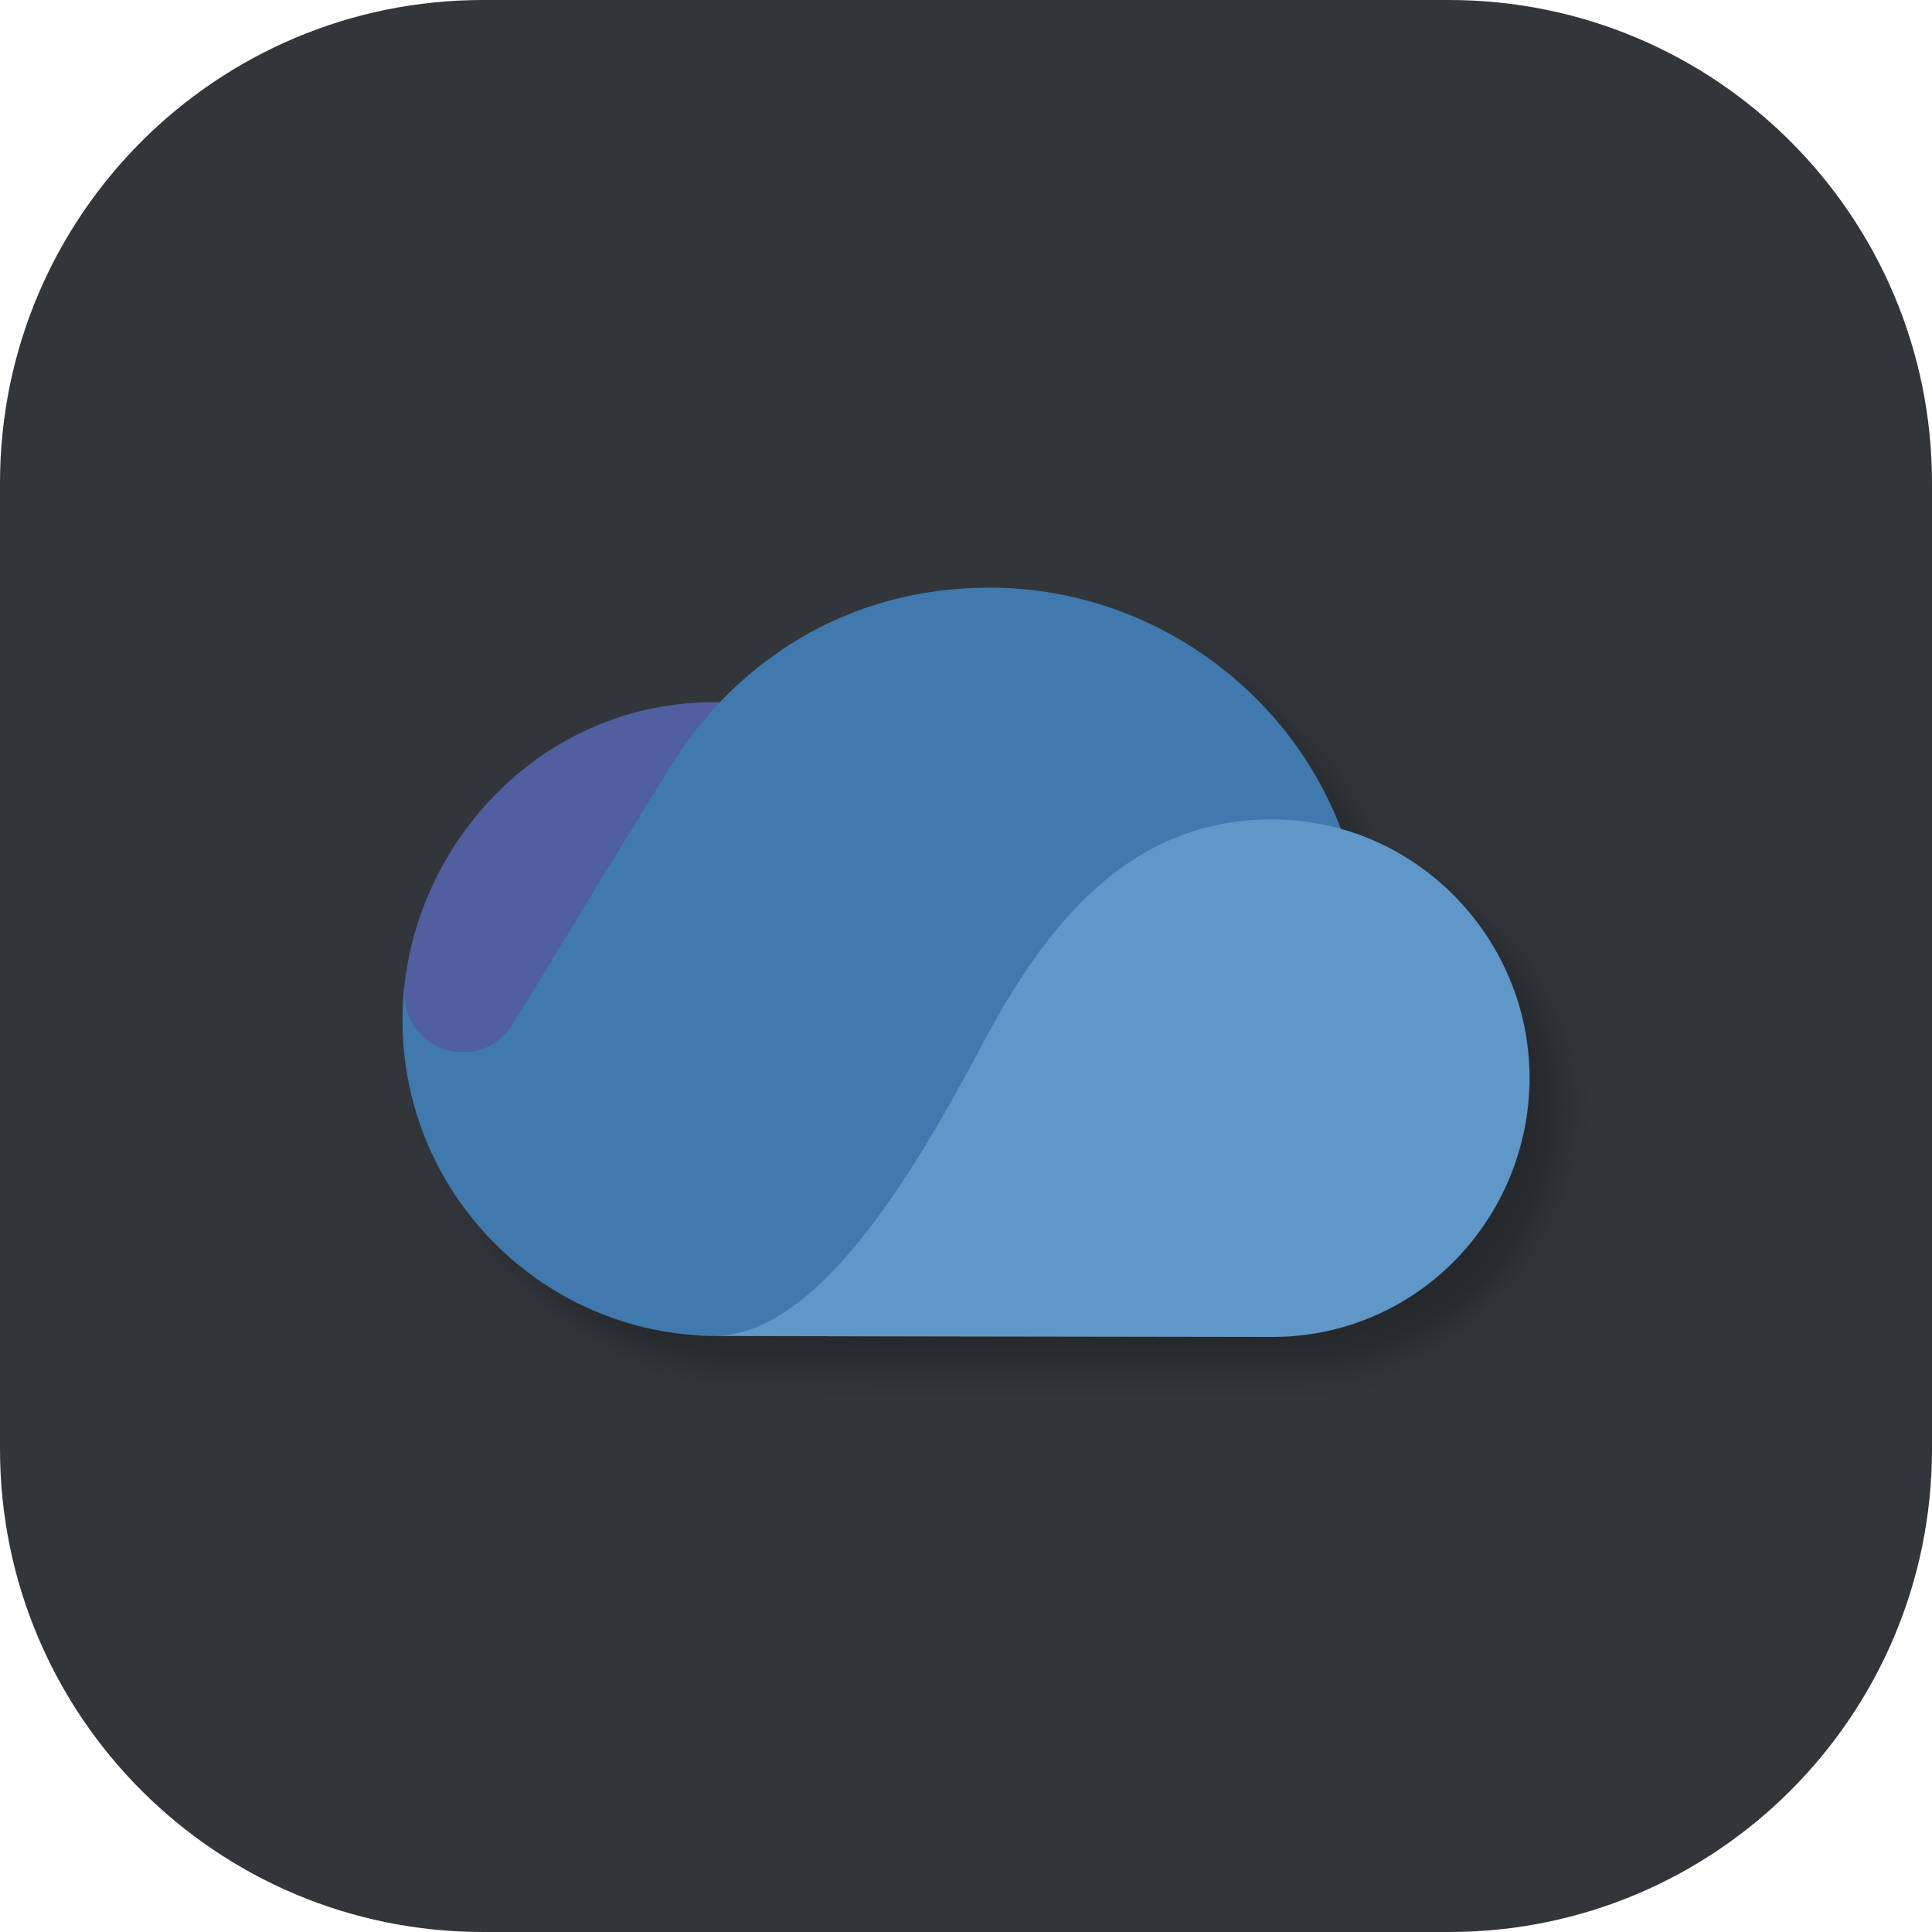
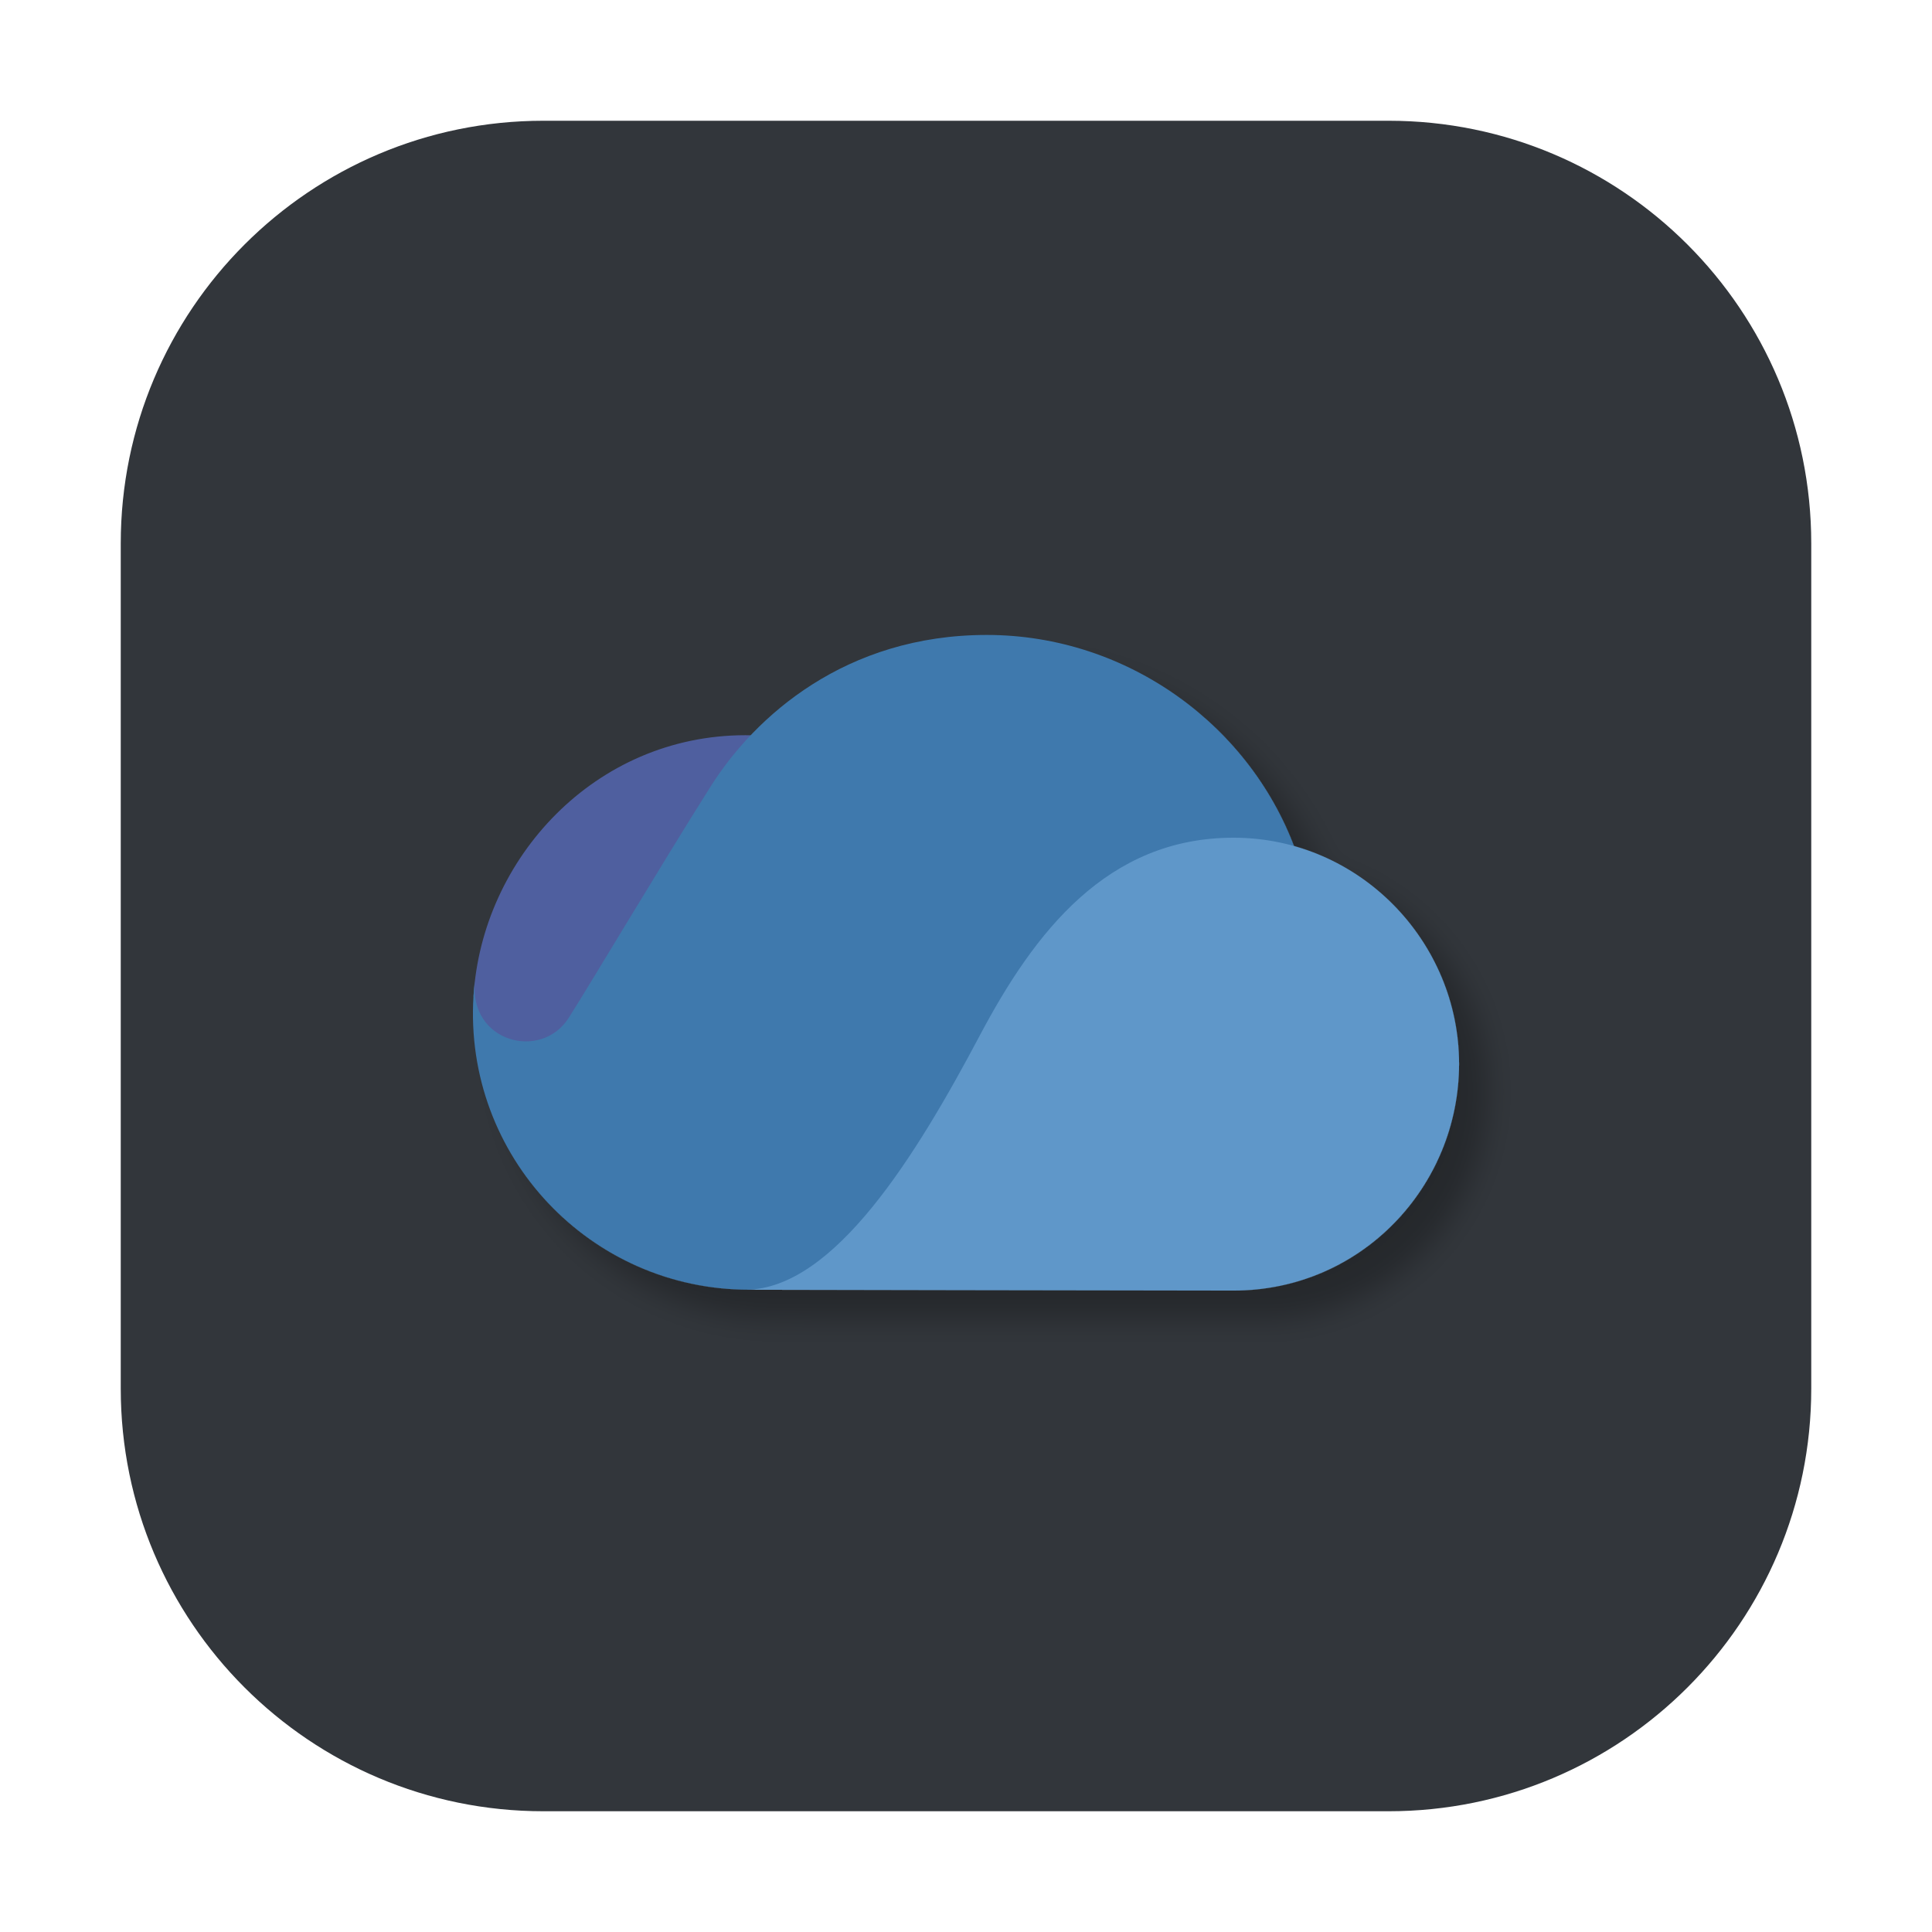
- <svg xmlns="http://www.w3.org/2000/svg" width="24" height="24" viewBox="0 0 24 24" fill="none">
-   <rect width="24" height="24" rx="6" fill="#32363B" />
-   <g filter="url(#filter0_d_288_471)">
-     <path d="M8.869 8.723C6.728 8.723 5.128 10.476 5.008 12.427C5.082 12.848 5.327 13.678 5.711 13.636C6.191 13.582 7.399 13.636 8.43 11.77C9.182 10.407 10.731 8.723 8.869 8.723Z" fill="#4F5F9F" />
-     <path d="M8.374 9.452C7.655 10.591 6.686 12.223 6.359 12.737C5.971 13.348 4.942 13.088 5.027 12.213C5.019 12.284 5.012 12.356 5.008 12.428C4.867 14.705 6.672 16.596 8.919 16.596C11.394 16.596 17.299 13.511 16.701 10.42C16.072 8.603 14.302 7.3 12.295 7.3C10.289 7.3 9.003 8.456 8.374 9.452Z" fill="#3F79AD" />
-     <path d="M8.883 16.596C8.883 16.596 14.794 16.608 15.797 16.608C17.617 16.608 19 15.123 19 13.389C19 11.655 17.589 10.179 15.797 10.179C14.005 10.179 12.973 11.519 12.198 12.983C11.29 14.697 10.131 16.576 8.883 16.596Z" fill="#5F97C9" />
+ <svg xmlns="http://www.w3.org/2000/svg" width="192" height="192" viewBox="0 0 192 192" fill="none">
+   <rect x="12" y="12" width="168" height="168" rx="42" fill="#32363B" />
+   <g filter="url(#filter0_d_370_2855)">
+     <path d="M74.084 73.064C59.101 73.065 47.902 85.329 47.059 98.992C47.581 101.935 49.296 107.748 51.983 107.45C55.34 107.077 63.798 107.45 71.011 94.391C76.281 84.851 87.121 73.064 74.084 73.064Z" fill="#4F5F9F" />
+     <path d="M70.619 78.164C65.582 86.138 58.803 97.564 56.515 101.159C53.795 105.433 46.593 103.617 47.189 97.492C47.131 97.989 47.085 98.49 47.054 98.995C46.069 114.933 58.706 128.169 74.43 128.169C91.761 128.169 133.093 106.575 128.91 84.939C124.501 72.222 112.11 63.1 98.067 63.1C84.024 63.1 75.023 71.19 70.619 78.164Z" fill="#3F79AD" />
+     <path d="M74.178 128.175C74.178 128.175 115.559 128.257 122.578 128.257C135.316 128.257 145.001 117.858 145.001 105.722C145.001 93.587 135.121 83.251 122.578 83.251C110.035 83.251 102.811 92.635 97.385 102.878C91.028 114.881 82.917 128.032 74.178 128.175Z" fill="#5F97C9" />
  </g>
  <defs>
-     <filter id="filter0_d_288_471" x="5" y="7.3" width="14.8" height="10.108" filterUnits="userSpaceOnUse" color-interpolation-filters="sRGB">
+     <filter id="filter0_d_370_2855" x="47" y="63.1" width="103.602" height="70.757" filterUnits="userSpaceOnUse" color-interpolation-filters="sRGB">
      <feFlood flood-opacity="0" result="BackgroundImageFix" />
      <feColorMatrix in="SourceAlpha" type="matrix" values="0 0 0 0 0 0 0 0 0 0 0 0 0 0 0 0 0 0 127 0" result="hardAlpha" />
-       <feOffset dx="0.4" dy="0.4" />
-       <feGaussianBlur stdDeviation="0.2" />
+       <feOffset dx="2.8" dy="2.8" />
+       <feGaussianBlur stdDeviation="1.4" />
      <feComposite in2="hardAlpha" operator="out" />
      <feColorMatrix type="matrix" values="0 0 0 0 0 0 0 0 0 0 0 0 0 0 0 0 0 0 0.25 0" />
-       <feBlend mode="normal" in2="BackgroundImageFix" result="effect1_dropShadow_288_471" />
-       <feBlend mode="normal" in="SourceGraphic" in2="effect1_dropShadow_288_471" result="shape" />
+       <feBlend mode="normal" in2="BackgroundImageFix" result="effect1_dropShadow_370_2855" />
+       <feBlend mode="normal" in="SourceGraphic" in2="effect1_dropShadow_370_2855" result="shape" />
    </filter>
  </defs>
</svg>
